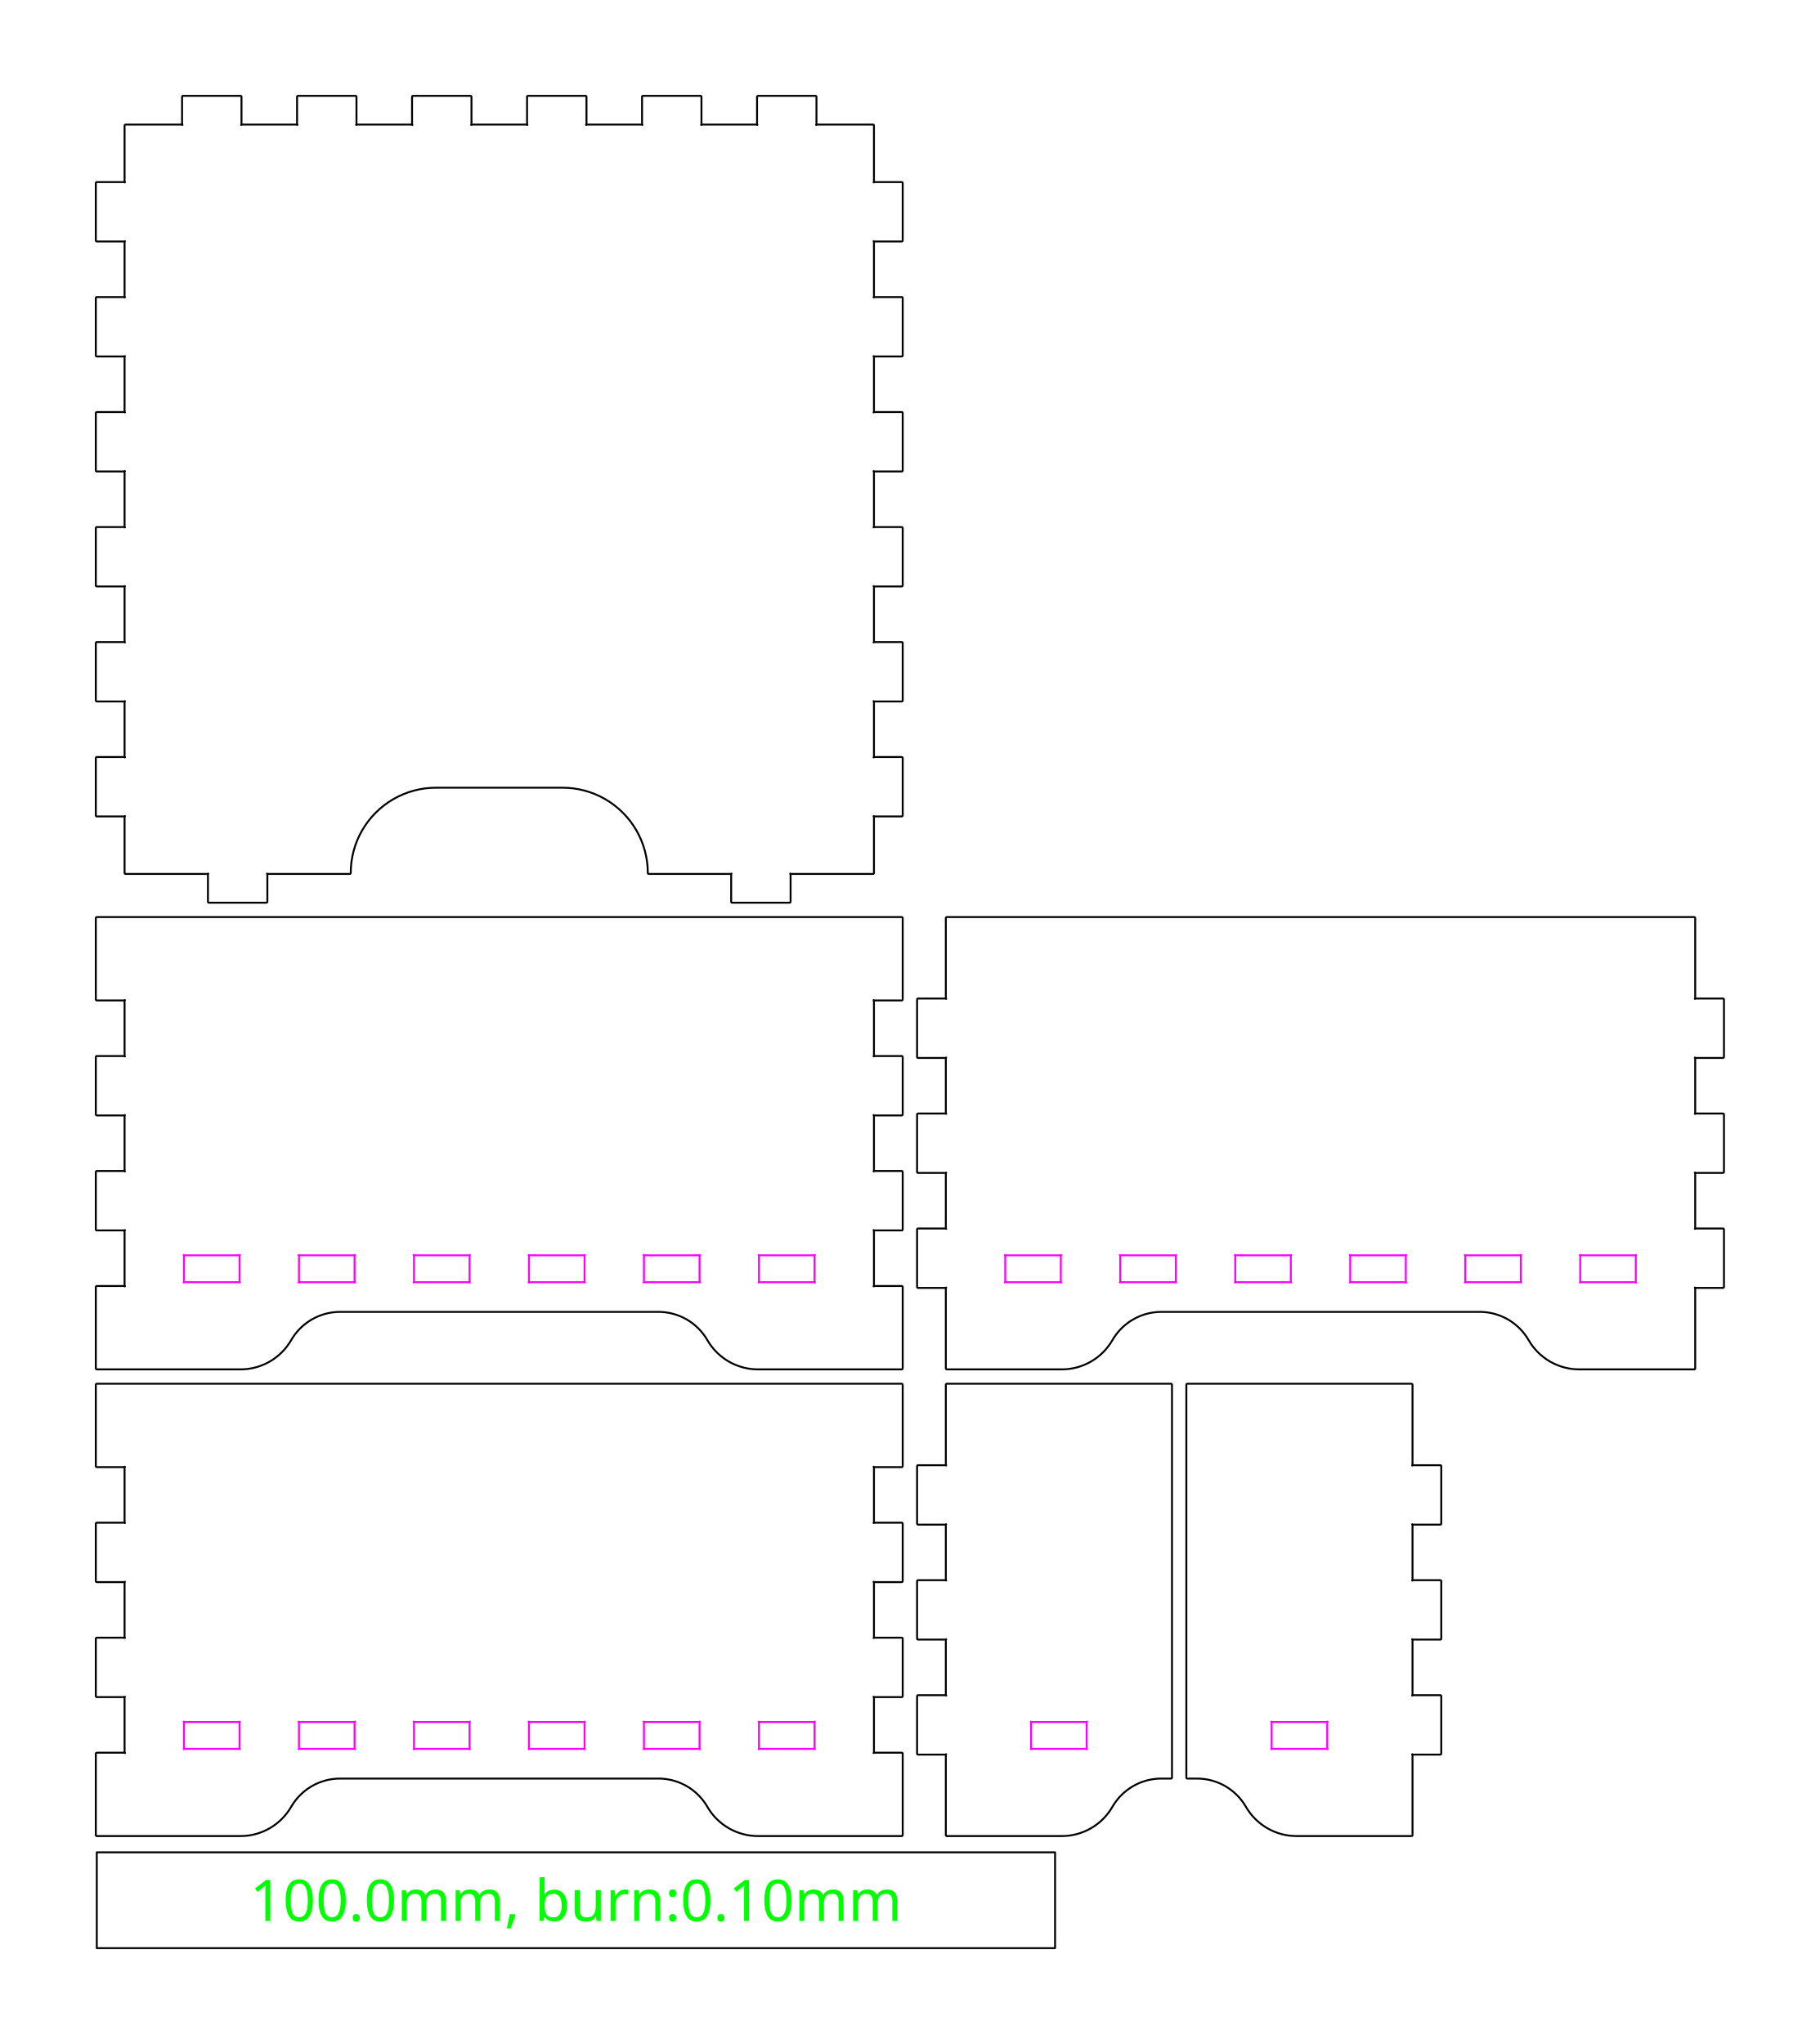
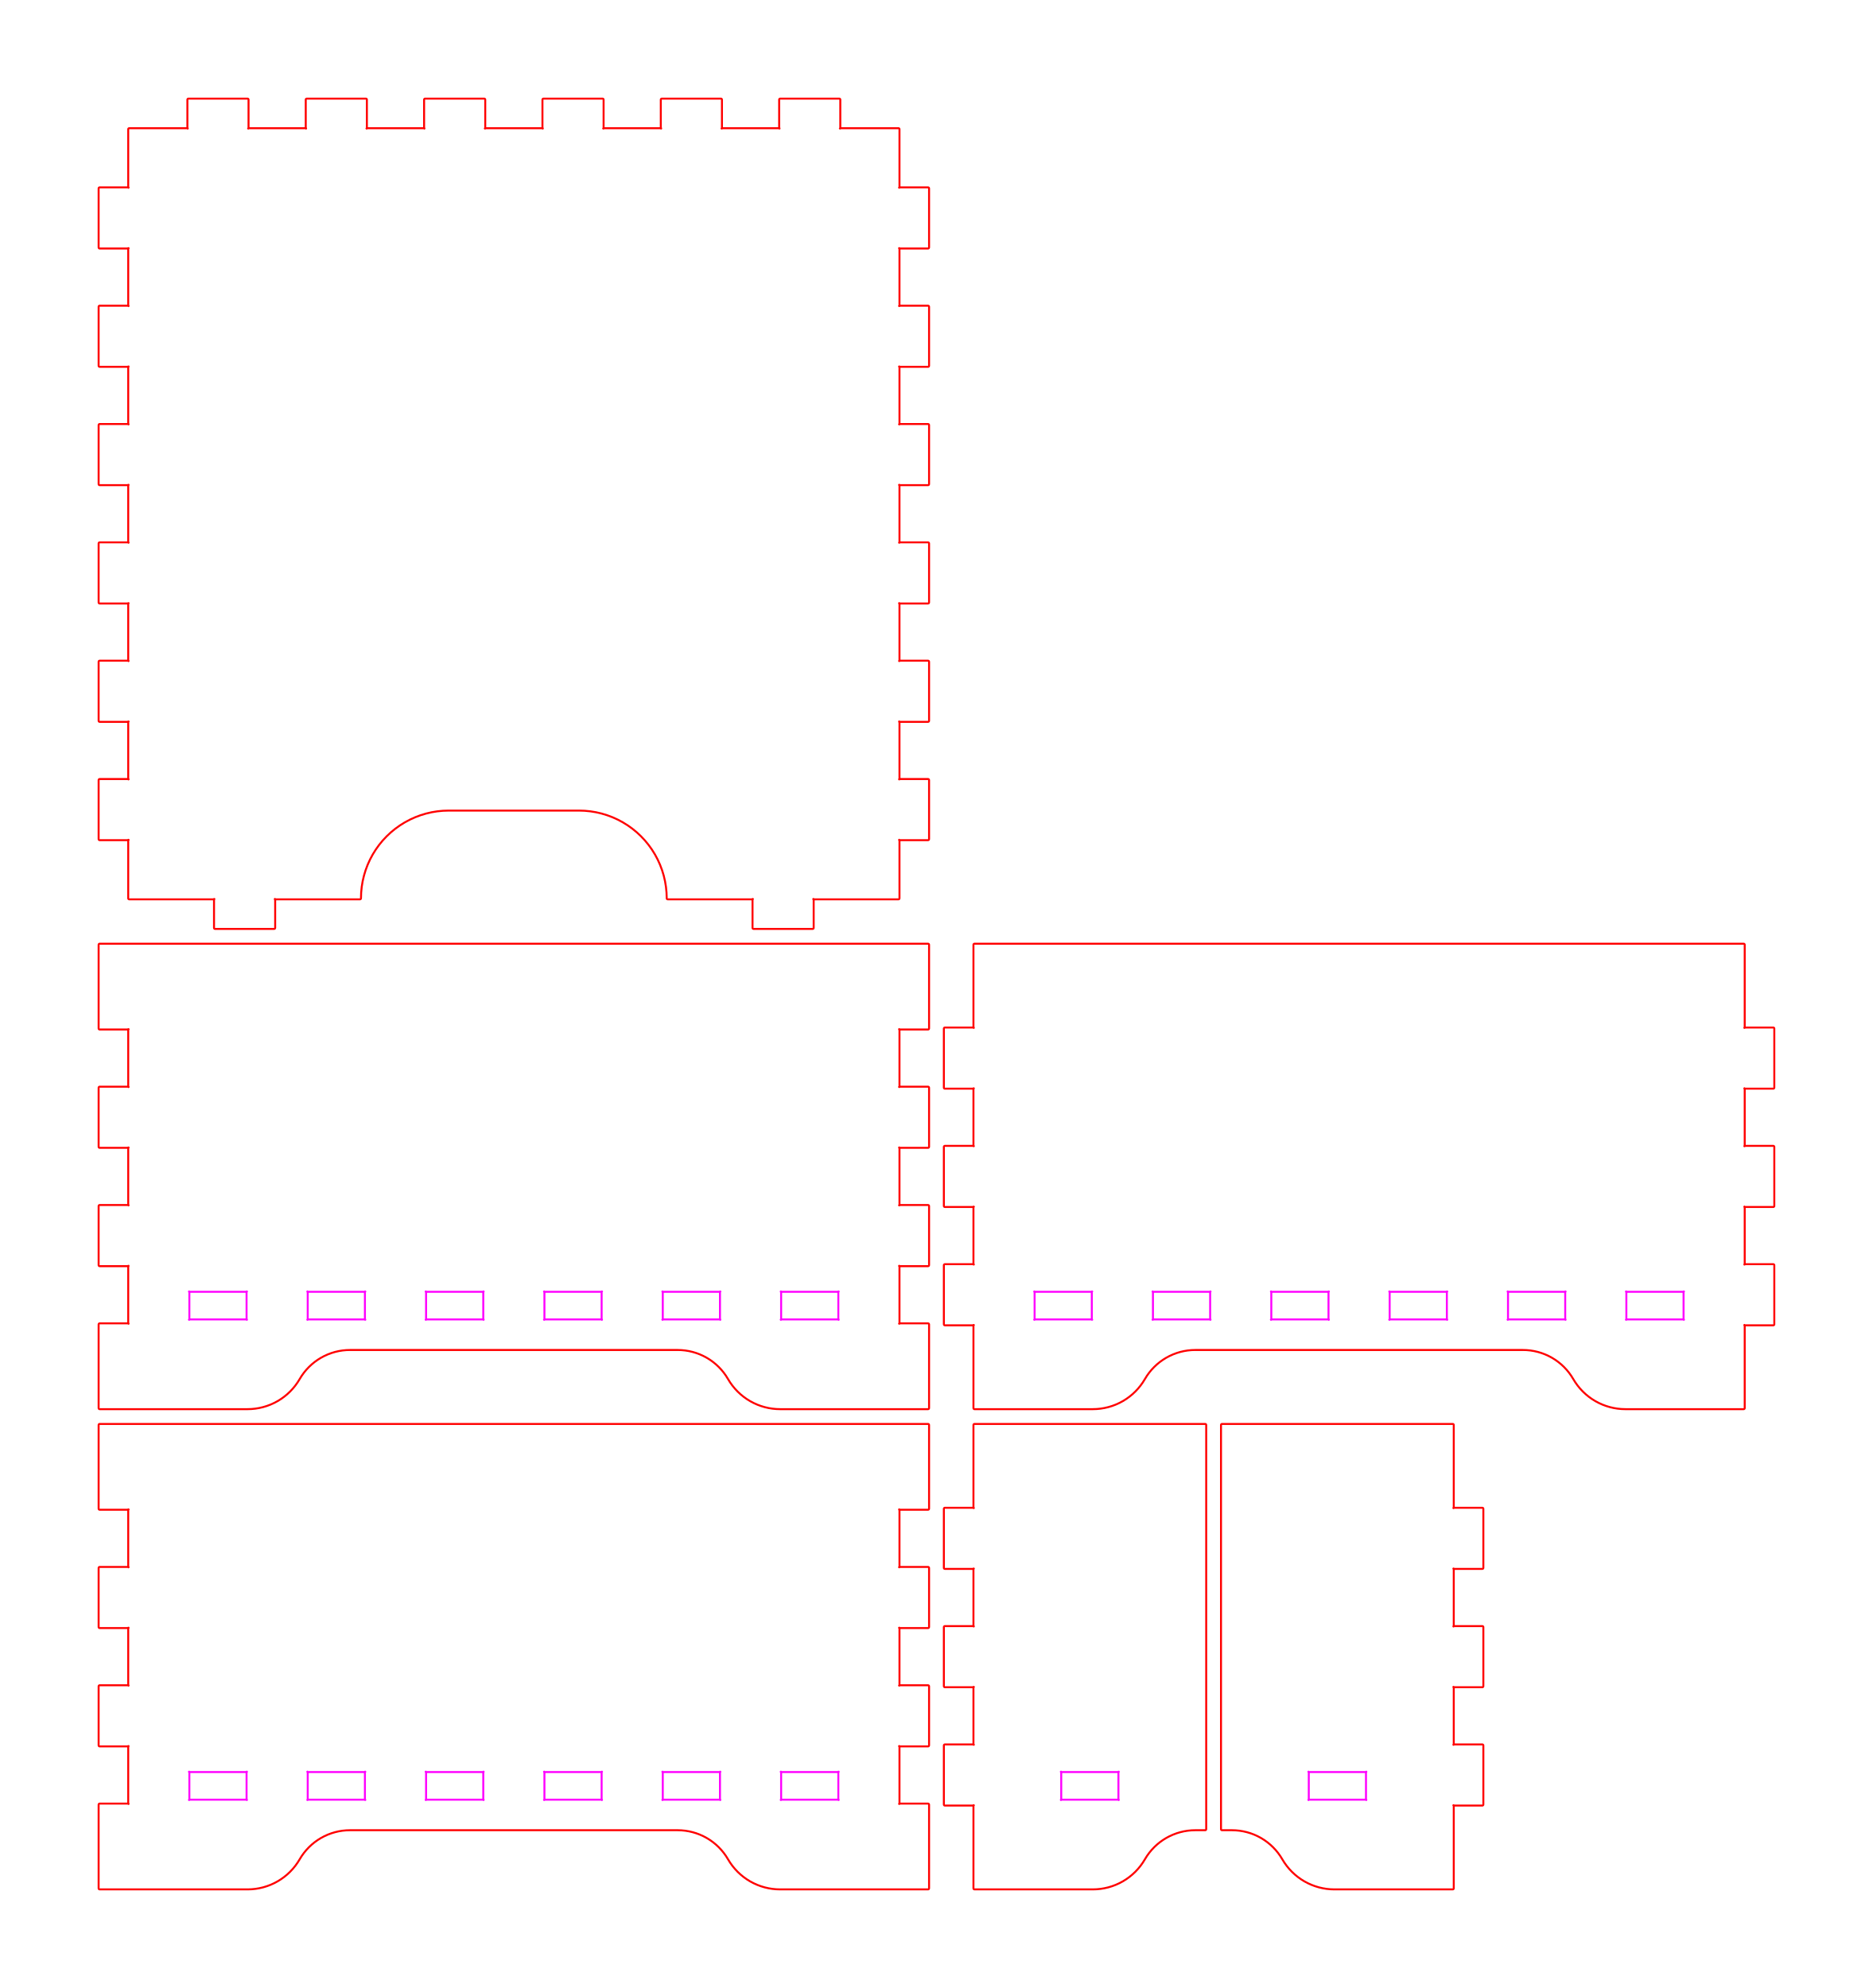
- <svg xmlns="http://www.w3.org/2000/svg" height="213.30mm" viewBox="0.0 0.0 189.90 213.30" width="189.90mm">
+ <svg xmlns="http://www.w3.org/2000/svg" height="201.60mm" viewBox="0.0 0.0 189.90 201.60" width="189.90mm">
  <g id="p-0" style="fill:none;stroke-linecap:round;stroke-linejoin:round;">
-     <path d="M 10.100 203.300 H 110.100 V 193.300 H 10.100 V 203.300 Z" stroke="rgb(0,0,0)" stroke-width="0.20" />
-     <text font-size="6px" style="font-family: sans-serif ; font-weight: normal; font-style: normal; fill: rgb(0,255,0)" text-anchor="middle" transform="matrix( 1.000 0.000 0.000 1.000 60.100 200.460 )">100.0mm, burn:0.10mm</text>
-   </g>
-   <g id="p-1" style="fill:none;stroke-linecap:round;stroke-linejoin:round;">
    <path d="M 22.100 182.500 H 19.200 C 19.100 182.500 19.200 182.600 19.200 182.500 V 179.700 C 19.200 179.600 19.100 179.700 19.200 179.700 H 25.000 C 25.100 179.700 25.000 179.600 25.000 179.700 V 182.500 C 25.000 182.600 25.100 182.500 25.000 182.500 H 22.100 Z" stroke="rgb(255,0,255)" stroke-width="0.20" />
    <path d="M 34.100 182.500 H 31.200 C 31.100 182.500 31.200 182.600 31.200 182.500 V 179.700 C 31.200 179.600 31.100 179.700 31.200 179.700 H 37.000 C 37.100 179.700 37.000 179.600 37.000 179.700 V 182.500 C 37.000 182.600 37.100 182.500 37.000 182.500 H 34.100 Z" stroke="rgb(255,0,255)" stroke-width="0.20" />
    <path d="M 46.100 182.500 H 43.200 C 43.100 182.500 43.200 182.600 43.200 182.500 V 179.700 C 43.200 179.600 43.100 179.700 43.200 179.700 H 49.000 C 49.100 179.700 49.000 179.600 49.000 179.700 V 182.500 C 49.000 182.600 49.100 182.500 49.000 182.500 H 46.100 Z" stroke="rgb(255,0,255)" stroke-width="0.20" />
    <path d="M 58.100 182.500 H 55.200 C 55.100 182.500 55.200 182.600 55.200 182.500 V 179.700 C 55.200 179.600 55.100 179.700 55.200 179.700 H 61.000 C 61.100 179.700 61.000 179.600 61.000 179.700 V 182.500 C 61.000 182.600 61.100 182.500 61.000 182.500 H 58.100 Z" stroke="rgb(255,0,255)" stroke-width="0.20" />
    <path d="M 70.100 182.500 H 67.200 C 67.100 182.500 67.200 182.600 67.200 182.500 V 179.700 C 67.200 179.600 67.100 179.700 67.200 179.700 H 73.000 C 73.100 179.700 73.000 179.600 73.000 179.700 V 182.500 C 73.000 182.600 73.100 182.500 73.000 182.500 H 70.100 Z" stroke="rgb(255,0,255)" stroke-width="0.20" />
    <path d="M 82.100 182.500 H 79.200 C 79.100 182.500 79.200 182.600 79.200 182.500 V 179.700 C 79.200 179.600 79.100 179.700 79.200 179.700 H 85.000 C 85.100 179.700 85.000 179.600 85.000 179.700 V 182.500 C 85.000 182.600 85.100 182.500 85.000 182.500 H 82.100 Z" stroke="rgb(255,0,255)" stroke-width="0.20" />
-     <path d="M 13.100 191.600 H 25.100 C 26.171 191.600 27.223 191.318 28.150 190.783 C 29.077 190.247 29.847 189.477 30.383 188.550 C 30.901 187.653 31.645 186.908 32.542 186.390 C 33.439 185.873 34.457 185.600 35.492 185.600 H 68.708 C 69.743 185.600 70.761 185.873 71.658 186.390 C 72.555 186.908 73.299 187.653 73.817 188.550 C 74.353 189.477 75.123 190.247 76.050 190.783 C 76.977 191.318 78.029 191.600 79.100 191.600 H 91.100 H 94.100 C 94.155 191.600 94.200 191.555 94.200 191.500 V 183.000 C 94.200 182.945 94.155 182.900 94.100 182.900 H 91.200 C 91.100 182.900 91.200 183.000 91.200 182.900 V 177.100 C 91.200 177.000 91.100 177.100 91.200 177.100 H 94.100 C 94.155 177.100 94.200 177.055 94.200 177.000 V 171.000 C 94.200 170.945 94.155 170.900 94.100 170.900 H 91.200 C 91.100 170.900 91.200 171.000 91.200 170.900 V 165.100 C 91.200 165.000 91.100 165.100 91.200 165.100 H 94.100 C 94.155 165.100 94.200 165.055 94.200 165.000 V 159.000 C 94.200 158.945 94.155 158.900 94.100 158.900 H 91.200 C 91.100 158.900 91.200 159.000 91.200 158.900 V 153.100 C 91.200 153.000 91.100 153.100 91.200 153.100 H 94.100 C 94.155 153.100 94.200 153.055 94.200 153.000 V 144.500 C 94.200 144.445 94.155 144.400 94.100 144.400 H 91.100 H 13.100 H 10.100 C 10.045 144.400 10.000 144.445 10.000 144.500 V 153.000 C 10.000 153.055 10.045 153.100 10.100 153.100 H 13.000 C 13.100 153.100 13.000 153.000 13.000 153.100 V 158.900 C 13.000 159.000 13.100 158.900 13.000 158.900 H 10.100 C 10.045 158.900 10.000 158.945 10.000 159.000 V 165.000 C 10.000 165.055 10.045 165.100 10.100 165.100 H 13.000 C 13.100 165.100 13.000 165.000 13.000 165.100 V 170.900 C 13.000 171.000 13.100 170.900 13.000 170.900 H 10.100 C 10.045 170.900 10.000 170.945 10.000 171.000 V 177.000 C 10.000 177.055 10.045 177.100 10.100 177.100 H 13.000 C 13.100 177.100 13.000 177.000 13.000 177.100 V 182.900 C 13.000 183.000 13.100 182.900 13.000 182.900 H 10.100 C 10.045 182.900 10.000 182.945 10.000 183.000 V 191.500 C 10.000 191.555 10.045 191.600 10.100 191.600 H 13.100 Z" stroke="rgb(0,0,0)" stroke-width="0.20" />
+     <path d="M 13.100 191.600 H 25.100 C 26.171 191.600 27.223 191.318 28.150 190.783 C 29.077 190.247 29.847 189.477 30.383 188.550 C 30.901 187.653 31.645 186.908 32.542 186.390 C 33.439 185.873 34.457 185.600 35.492 185.600 H 68.708 C 69.743 185.600 70.761 185.873 71.658 186.390 C 72.555 186.908 73.299 187.653 73.817 188.550 C 74.353 189.477 75.123 190.247 76.050 190.783 C 76.977 191.318 78.029 191.600 79.100 191.600 H 91.100 H 94.100 C 94.155 191.600 94.200 191.555 94.200 191.500 V 183.000 C 94.200 182.945 94.155 182.900 94.100 182.900 H 91.200 C 91.100 182.900 91.200 183.000 91.200 182.900 V 177.100 C 91.200 177.000 91.100 177.100 91.200 177.100 H 94.100 C 94.155 177.100 94.200 177.055 94.200 177.000 V 171.000 C 94.200 170.945 94.155 170.900 94.100 170.900 H 91.200 C 91.100 170.900 91.200 171.000 91.200 170.900 V 165.100 C 91.200 165.000 91.100 165.100 91.200 165.100 H 94.100 C 94.155 165.100 94.200 165.055 94.200 165.000 V 159.000 C 94.200 158.945 94.155 158.900 94.100 158.900 H 91.200 C 91.100 158.900 91.200 159.000 91.200 158.900 V 153.100 C 91.200 153.000 91.100 153.100 91.200 153.100 H 94.100 C 94.155 153.100 94.200 153.055 94.200 153.000 V 144.500 C 94.200 144.445 94.155 144.400 94.100 144.400 H 91.100 H 13.100 H 10.100 C 10.045 144.400 10.000 144.445 10.000 144.500 V 153.000 C 10.000 153.055 10.045 153.100 10.100 153.100 H 13.000 C 13.100 153.100 13.000 153.000 13.000 153.100 V 158.900 C 13.000 159.000 13.100 158.900 13.000 158.900 H 10.100 C 10.045 158.900 10.000 158.945 10.000 159.000 V 165.000 C 10.000 165.055 10.045 165.100 10.100 165.100 H 13.000 C 13.100 165.100 13.000 165.000 13.000 165.100 V 170.900 C 13.000 171.000 13.100 170.900 13.000 170.900 H 10.100 C 10.045 170.900 10.000 170.945 10.000 171.000 V 177.000 C 10.000 177.055 10.045 177.100 10.100 177.100 H 13.000 C 13.100 177.100 13.000 177.000 13.000 177.100 V 182.900 C 13.000 183.000 13.100 182.900 13.000 182.900 H 10.100 C 10.045 182.900 10.000 182.945 10.000 183.000 V 191.500 C 10.000 191.555 10.045 191.600 10.100 191.600 H 13.100 Z" stroke="rgb(255,0,0)" stroke-width="0.20" />
+   </g>
+   <g id="p-1" style="fill:none;stroke-linecap:round;stroke-linejoin:round;">
+     <path d="M 110.500 182.500 H 107.600 C 107.500 182.500 107.600 182.600 107.600 182.500 V 179.700 C 107.600 179.600 107.500 179.700 107.600 179.700 H 113.400 C 113.500 179.700 113.400 179.600 113.400 179.700 V 182.500 C 113.400 182.600 113.500 182.500 113.400 182.500 H 110.500 Z" stroke="rgb(255,0,255)" stroke-width="0.20" />
+     <path d="M 98.800 191.600 H 110.800 C 111.871 191.600 112.923 191.318 113.850 190.783 C 114.777 190.247 115.547 189.477 116.083 188.550 C 116.601 187.653 117.345 186.908 118.242 186.390 C 119.139 185.873 120.157 185.600 121.192 185.600 H 122.200 C 122.255 185.600 122.300 185.555 122.300 185.500 V 144.500 C 122.300 144.445 122.255 144.400 122.200 144.400 H 98.800 C 98.745 144.400 98.700 144.445 98.700 144.500 V 152.900 C 98.700 153.000 98.800 152.900 98.700 152.900 H 95.800 C 95.745 152.900 95.700 152.945 95.700 153.000 V 159.000 C 95.700 159.055 95.745 159.100 95.800 159.100 H 98.700 C 98.800 159.100 98.700 159.000 98.700 159.100 V 164.900 C 98.700 165.000 98.800 164.900 98.700 164.900 H 95.800 C 95.745 164.900 95.700 164.945 95.700 165.000 V 171.000 C 95.700 171.055 95.745 171.100 95.800 171.100 H 98.700 C 98.800 171.100 98.700 171.000 98.700 171.100 V 176.900 C 98.700 177.000 98.800 176.900 98.700 176.900 H 95.800 C 95.745 176.900 95.700 176.945 95.700 177.000 V 183.000 C 95.700 183.055 95.745 183.100 95.800 183.100 H 98.700 C 98.800 183.100 98.700 183.000 98.700 183.100 V 191.500 C 98.700 191.555 98.745 191.600 98.800 191.600 Z" stroke="rgb(255,0,0)" stroke-width="0.20" />
  </g>
  <g id="p-2" style="fill:none;stroke-linecap:round;stroke-linejoin:round;">
-     <path d="M 110.500 182.500 H 107.600 C 107.500 182.500 107.600 182.600 107.600 182.500 V 179.700 C 107.600 179.600 107.500 179.700 107.600 179.700 H 113.400 C 113.500 179.700 113.400 179.600 113.400 179.700 V 182.500 C 113.400 182.600 113.500 182.500 113.400 182.500 H 110.500 Z" stroke="rgb(255,0,255)" stroke-width="0.20" />
-     <path d="M 98.800 191.600 H 110.800 C 111.871 191.600 112.923 191.318 113.850 190.783 C 114.777 190.247 115.547 189.477 116.083 188.550 C 116.601 187.653 117.345 186.908 118.242 186.390 C 119.139 185.873 120.157 185.600 121.192 185.600 H 122.200 C 122.255 185.600 122.300 185.555 122.300 185.500 V 144.500 C 122.300 144.445 122.255 144.400 122.200 144.400 H 98.800 C 98.745 144.400 98.700 144.445 98.700 144.500 V 152.900 C 98.700 153.000 98.800 152.900 98.700 152.900 H 95.800 C 95.745 152.900 95.700 152.945 95.700 153.000 V 159.000 C 95.700 159.055 95.745 159.100 95.800 159.100 H 98.700 C 98.800 159.100 98.700 159.000 98.700 159.100 V 164.900 C 98.700 165.000 98.800 164.900 98.700 164.900 H 95.800 C 95.745 164.900 95.700 164.945 95.700 165.000 V 171.000 C 95.700 171.055 95.745 171.100 95.800 171.100 H 98.700 C 98.800 171.100 98.700 171.000 98.700 171.100 V 176.900 C 98.700 177.000 98.800 176.900 98.700 176.900 H 95.800 C 95.745 176.900 95.700 176.945 95.700 177.000 V 183.000 C 95.700 183.055 95.745 183.100 95.800 183.100 H 98.700 C 98.800 183.100 98.700 183.000 98.700 183.100 V 191.500 C 98.700 191.555 98.745 191.600 98.800 191.600 Z" stroke="rgb(0,0,0)" stroke-width="0.20" />
+     <path d="M 135.600 182.500 H 138.500 C 138.600 182.500 138.500 182.600 138.500 182.500 V 179.700 C 138.500 179.600 138.600 179.700 138.500 179.700 H 132.700 C 132.600 179.700 132.700 179.600 132.700 179.700 V 182.500 C 132.700 182.600 132.600 182.500 132.700 182.500 H 135.600 Z" stroke="rgb(255,0,255)" stroke-width="0.20" />
+     <path d="M 147.300 191.600 H 135.300 C 134.229 191.600 133.177 191.318 132.250 190.783 C 131.323 190.247 130.553 189.477 130.017 188.550 C 129.499 187.653 128.755 186.908 127.858 186.390 C 126.961 185.873 125.943 185.600 124.908 185.600 H 123.900 C 123.845 185.600 123.800 185.555 123.800 185.500 V 144.500 C 123.800 144.445 123.845 144.400 123.900 144.400 H 147.300 C 147.355 144.400 147.400 144.445 147.400 144.500 V 152.900 C 147.400 153.000 147.300 152.900 147.400 152.900 H 150.300 C 150.355 152.900 150.400 152.945 150.400 153.000 V 159.000 C 150.400 159.055 150.355 159.100 150.300 159.100 H 147.400 C 147.300 159.100 147.400 159.000 147.400 159.100 V 164.900 C 147.400 165.000 147.300 164.900 147.400 164.900 H 150.300 C 150.355 164.900 150.400 164.945 150.400 165.000 V 171.000 C 150.400 171.055 150.355 171.100 150.300 171.100 H 147.400 C 147.300 171.100 147.400 171.000 147.400 171.100 V 176.900 C 147.400 177.000 147.300 176.900 147.400 176.900 H 150.300 C 150.355 176.900 150.400 176.945 150.400 177.000 V 183.000 C 150.400 183.055 150.355 183.100 150.300 183.100 H 147.400 C 147.300 183.100 147.400 183.000 147.400 183.100 V 191.500 C 147.400 191.555 147.355 191.600 147.300 191.600 Z" stroke="rgb(255,0,0)" stroke-width="0.20" />
  </g>
  <g id="p-3" style="fill:none;stroke-linecap:round;stroke-linejoin:round;">
-     <path d="M 135.600 182.500 H 138.500 C 138.600 182.500 138.500 182.600 138.500 182.500 V 179.700 C 138.500 179.600 138.600 179.700 138.500 179.700 H 132.700 C 132.600 179.700 132.700 179.600 132.700 179.700 V 182.500 C 132.700 182.600 132.600 182.500 132.700 182.500 H 135.600 Z" stroke="rgb(255,0,255)" stroke-width="0.20" />
-     <path d="M 147.300 191.600 H 135.300 C 134.229 191.600 133.177 191.318 132.250 190.783 C 131.323 190.247 130.553 189.477 130.017 188.550 C 129.499 187.653 128.755 186.908 127.858 186.390 C 126.961 185.873 125.943 185.600 124.908 185.600 H 123.900 C 123.845 185.600 123.800 185.555 123.800 185.500 V 144.500 C 123.800 144.445 123.845 144.400 123.900 144.400 H 147.300 C 147.355 144.400 147.400 144.445 147.400 144.500 V 152.900 C 147.400 153.000 147.300 152.900 147.400 152.900 H 150.300 C 150.355 152.900 150.400 152.945 150.400 153.000 V 159.000 C 150.400 159.055 150.355 159.100 150.300 159.100 H 147.400 C 147.300 159.100 147.400 159.000 147.400 159.100 V 164.900 C 147.400 165.000 147.300 164.900 147.400 164.900 H 150.300 C 150.355 164.900 150.400 164.945 150.400 165.000 V 171.000 C 150.400 171.055 150.355 171.100 150.300 171.100 H 147.400 C 147.300 171.100 147.400 171.000 147.400 171.100 V 176.900 C 147.400 177.000 147.300 176.900 147.400 176.900 H 150.300 C 150.355 176.900 150.400 176.945 150.400 177.000 V 183.000 C 150.400 183.055 150.355 183.100 150.300 183.100 H 147.400 C 147.300 183.100 147.400 183.000 147.400 183.100 V 191.500 C 147.400 191.555 147.355 191.600 147.300 191.600 Z" stroke="rgb(0,0,0)" stroke-width="0.20" />
-   </g>
-   <g id="p-4" style="fill:none;stroke-linecap:round;stroke-linejoin:round;">
    <path d="M 22.100 133.800 H 19.200 C 19.100 133.800 19.200 133.900 19.200 133.800 V 131.000 C 19.200 130.900 19.100 131.000 19.200 131.000 H 25.000 C 25.100 131.000 25.000 130.900 25.000 131.000 V 133.800 C 25.000 133.900 25.100 133.800 25.000 133.800 H 22.100 Z" stroke="rgb(255,0,255)" stroke-width="0.20" />
    <path d="M 34.100 133.800 H 31.200 C 31.100 133.800 31.200 133.900 31.200 133.800 V 131.000 C 31.200 130.900 31.100 131.000 31.200 131.000 H 37.000 C 37.100 131.000 37.000 130.900 37.000 131.000 V 133.800 C 37.000 133.900 37.100 133.800 37.000 133.800 H 34.100 Z" stroke="rgb(255,0,255)" stroke-width="0.20" />
    <path d="M 46.100 133.800 H 43.200 C 43.100 133.800 43.200 133.900 43.200 133.800 V 131.000 C 43.200 130.900 43.100 131.000 43.200 131.000 H 49.000 C 49.100 131.000 49.000 130.900 49.000 131.000 V 133.800 C 49.000 133.900 49.100 133.800 49.000 133.800 H 46.100 Z" stroke="rgb(255,0,255)" stroke-width="0.20" />
    <path d="M 58.100 133.800 H 55.200 C 55.100 133.800 55.200 133.900 55.200 133.800 V 131.000 C 55.200 130.900 55.100 131.000 55.200 131.000 H 61.000 C 61.100 131.000 61.000 130.900 61.000 131.000 V 133.800 C 61.000 133.900 61.100 133.800 61.000 133.800 H 58.100 Z" stroke="rgb(255,0,255)" stroke-width="0.20" />
    <path d="M 70.100 133.800 H 67.200 C 67.100 133.800 67.200 133.900 67.200 133.800 V 131.000 C 67.200 130.900 67.100 131.000 67.200 131.000 H 73.000 C 73.100 131.000 73.000 130.900 73.000 131.000 V 133.800 C 73.000 133.900 73.100 133.800 73.000 133.800 H 70.100 Z" stroke="rgb(255,0,255)" stroke-width="0.20" />
    <path d="M 82.100 133.800 H 79.200 C 79.100 133.800 79.200 133.900 79.200 133.800 V 131.000 C 79.200 130.900 79.100 131.000 79.200 131.000 H 85.000 C 85.100 131.000 85.000 130.900 85.000 131.000 V 133.800 C 85.000 133.900 85.100 133.800 85.000 133.800 H 82.100 Z" stroke="rgb(255,0,255)" stroke-width="0.20" />
-     <path d="M 13.100 142.900 H 25.100 C 26.171 142.900 27.223 142.618 28.150 142.083 C 29.077 141.547 29.847 140.777 30.383 139.850 C 30.901 138.953 31.645 138.208 32.542 137.690 C 33.439 137.173 34.457 136.900 35.492 136.900 H 68.708 C 69.743 136.900 70.761 137.173 71.658 137.690 C 72.555 138.208 73.299 138.953 73.817 139.850 C 74.353 140.777 75.123 141.547 76.050 142.083 C 76.977 142.618 78.029 142.900 79.100 142.900 H 91.100 H 94.100 C 94.155 142.900 94.200 142.855 94.200 142.800 V 134.300 C 94.200 134.245 94.155 134.200 94.100 134.200 H 91.200 C 91.100 134.200 91.200 134.300 91.200 134.200 V 128.400 C 91.200 128.300 91.100 128.400 91.200 128.400 H 94.100 C 94.155 128.400 94.200 128.355 94.200 128.300 V 122.300 C 94.200 122.245 94.155 122.200 94.100 122.200 H 91.200 C 91.100 122.200 91.200 122.300 91.200 122.200 V 116.400 C 91.200 116.300 91.100 116.400 91.200 116.400 H 94.100 C 94.155 116.400 94.200 116.355 94.200 116.300 V 110.300 C 94.200 110.245 94.155 110.200 94.100 110.200 H 91.200 C 91.100 110.200 91.200 110.300 91.200 110.200 V 104.400 C 91.200 104.300 91.100 104.400 91.200 104.400 H 94.100 C 94.155 104.400 94.200 104.355 94.200 104.300 V 95.800 C 94.200 95.745 94.155 95.700 94.100 95.700 H 91.100 H 13.100 H 10.100 C 10.045 95.700 10.000 95.745 10.000 95.800 V 104.300 C 10.000 104.355 10.045 104.400 10.100 104.400 H 13.000 C 13.100 104.400 13.000 104.300 13.000 104.400 V 110.200 C 13.000 110.300 13.100 110.200 13.000 110.200 H 10.100 C 10.045 110.200 10.000 110.245 10.000 110.300 V 116.300 C 10.000 116.355 10.045 116.400 10.100 116.400 H 13.000 C 13.100 116.400 13.000 116.300 13.000 116.400 V 122.200 C 13.000 122.300 13.100 122.200 13.000 122.200 H 10.100 C 10.045 122.200 10.000 122.245 10.000 122.300 V 128.300 C 10.000 128.355 10.045 128.400 10.100 128.400 H 13.000 C 13.100 128.400 13.000 128.300 13.000 128.400 V 134.200 C 13.000 134.300 13.100 134.200 13.000 134.200 H 10.100 C 10.045 134.200 10.000 134.245 10.000 134.300 V 142.800 C 10.000 142.855 10.045 142.900 10.100 142.900 H 13.100 Z" stroke="rgb(0,0,0)" stroke-width="0.20" />
+     <path d="M 13.100 142.900 H 25.100 C 26.171 142.900 27.223 142.618 28.150 142.083 C 29.077 141.547 29.847 140.777 30.383 139.850 C 30.901 138.953 31.645 138.208 32.542 137.690 C 33.439 137.173 34.457 136.900 35.492 136.900 H 68.708 C 69.743 136.900 70.761 137.173 71.658 137.690 C 72.555 138.208 73.299 138.953 73.817 139.850 C 74.353 140.777 75.123 141.547 76.050 142.083 C 76.977 142.618 78.029 142.900 79.100 142.900 H 91.100 H 94.100 C 94.155 142.900 94.200 142.855 94.200 142.800 V 134.300 C 94.200 134.245 94.155 134.200 94.100 134.200 H 91.200 C 91.100 134.200 91.200 134.300 91.200 134.200 V 128.400 C 91.200 128.300 91.100 128.400 91.200 128.400 H 94.100 C 94.155 128.400 94.200 128.355 94.200 128.300 V 122.300 C 94.200 122.245 94.155 122.200 94.100 122.200 H 91.200 C 91.100 122.200 91.200 122.300 91.200 122.200 V 116.400 C 91.200 116.300 91.100 116.400 91.200 116.400 H 94.100 C 94.155 116.400 94.200 116.355 94.200 116.300 V 110.300 C 94.200 110.245 94.155 110.200 94.100 110.200 H 91.200 C 91.100 110.200 91.200 110.300 91.200 110.200 V 104.400 C 91.200 104.300 91.100 104.400 91.200 104.400 H 94.100 C 94.155 104.400 94.200 104.355 94.200 104.300 V 95.800 C 94.200 95.745 94.155 95.700 94.100 95.700 H 91.100 H 13.100 H 10.100 C 10.045 95.700 10.000 95.745 10.000 95.800 V 104.300 C 10.000 104.355 10.045 104.400 10.100 104.400 H 13.000 C 13.100 104.400 13.000 104.300 13.000 104.400 V 110.200 C 13.000 110.300 13.100 110.200 13.000 110.200 H 10.100 C 10.045 110.200 10.000 110.245 10.000 110.300 V 116.300 C 10.000 116.355 10.045 116.400 10.100 116.400 H 13.000 C 13.100 116.400 13.000 116.300 13.000 116.400 V 122.200 C 13.000 122.300 13.100 122.200 13.000 122.200 H 10.100 C 10.045 122.200 10.000 122.245 10.000 122.300 V 128.300 C 10.000 128.355 10.045 128.400 10.100 128.400 H 13.000 C 13.100 128.400 13.000 128.300 13.000 128.400 V 134.200 C 13.000 134.300 13.100 134.200 13.000 134.200 H 10.100 C 10.045 134.200 10.000 134.245 10.000 134.300 V 142.800 C 10.000 142.855 10.045 142.900 10.100 142.900 H 13.100 Z" stroke="rgb(255,0,0)" stroke-width="0.20" />
  </g>
-   <g id="p-5" style="fill:none;stroke-linecap:round;stroke-linejoin:round;">
+   <g id="p-4" style="fill:none;stroke-linecap:round;stroke-linejoin:round;">
    <path d="M 107.800 133.800 H 104.900 C 104.800 133.800 104.900 133.900 104.900 133.800 V 131.000 C 104.900 130.900 104.800 131.000 104.900 131.000 H 110.700 C 110.800 131.000 110.700 130.900 110.700 131.000 V 133.800 C 110.700 133.900 110.800 133.800 110.700 133.800 H 107.800 Z" stroke="rgb(255,0,255)" stroke-width="0.20" />
    <path d="M 119.800 133.800 H 116.900 C 116.800 133.800 116.900 133.900 116.900 133.800 V 131.000 C 116.900 130.900 116.800 131.000 116.900 131.000 H 122.700 C 122.800 131.000 122.700 130.900 122.700 131.000 V 133.800 C 122.700 133.900 122.800 133.800 122.700 133.800 H 119.800 Z" stroke="rgb(255,0,255)" stroke-width="0.20" />
    <path d="M 131.800 133.800 H 128.900 C 128.800 133.800 128.900 133.900 128.900 133.800 V 131.000 C 128.900 130.900 128.800 131.000 128.900 131.000 H 134.700 C 134.800 131.000 134.700 130.900 134.700 131.000 V 133.800 C 134.700 133.900 134.800 133.800 134.700 133.800 H 131.800 Z" stroke="rgb(255,0,255)" stroke-width="0.20" />
    <path d="M 143.800 133.800 H 140.900 C 140.800 133.800 140.900 133.900 140.900 133.800 V 131.000 C 140.900 130.900 140.800 131.000 140.900 131.000 H 146.700 C 146.800 131.000 146.700 130.900 146.700 131.000 V 133.800 C 146.700 133.900 146.800 133.800 146.700 133.800 H 143.800 Z" stroke="rgb(255,0,255)" stroke-width="0.20" />
    <path d="M 155.800 133.800 H 152.900 C 152.800 133.800 152.900 133.900 152.900 133.800 V 131.000 C 152.900 130.900 152.800 131.000 152.900 131.000 H 158.700 C 158.800 131.000 158.700 130.900 158.700 131.000 V 133.800 C 158.700 133.900 158.800 133.800 158.700 133.800 H 155.800 Z" stroke="rgb(255,0,255)" stroke-width="0.20" />
    <path d="M 167.800 133.800 H 164.900 C 164.800 133.800 164.900 133.900 164.900 133.800 V 131.000 C 164.900 130.900 164.800 131.000 164.900 131.000 H 170.700 C 170.800 131.000 170.700 130.900 170.700 131.000 V 133.800 C 170.700 133.900 170.800 133.800 170.700 133.800 H 167.800 Z" stroke="rgb(255,0,255)" stroke-width="0.20" />
-     <path d="M 98.800 142.900 H 110.800 C 111.871 142.900 112.923 142.618 113.850 142.083 C 114.777 141.547 115.547 140.777 116.083 139.850 C 116.601 138.953 117.345 138.208 118.242 137.690 C 119.139 137.173 120.157 136.900 121.192 136.900 H 154.408 C 155.443 136.900 156.461 137.173 157.358 137.690 C 158.255 138.208 158.999 138.953 159.517 139.850 C 160.053 140.777 160.823 141.547 161.750 142.083 C 162.677 142.618 163.729 142.900 164.800 142.900 H 176.800 C 176.855 142.900 176.900 142.855 176.900 142.800 V 134.400 C 176.900 134.300 176.800 134.400 176.900 134.400 H 179.800 C 179.855 134.400 179.900 134.355 179.900 134.300 V 128.300 C 179.900 128.245 179.855 128.200 179.800 128.200 H 176.900 C 176.800 128.200 176.900 128.300 176.900 128.200 V 122.400 C 176.900 122.300 176.800 122.400 176.900 122.400 H 179.800 C 179.855 122.400 179.900 122.355 179.900 122.300 V 116.300 C 179.900 116.245 179.855 116.200 179.800 116.200 H 176.900 C 176.800 116.200 176.900 116.300 176.900 116.200 V 110.400 C 176.900 110.300 176.800 110.400 176.900 110.400 H 179.800 C 179.855 110.400 179.900 110.355 179.900 110.300 V 104.300 C 179.900 104.245 179.855 104.200 179.800 104.200 H 176.900 C 176.800 104.200 176.900 104.300 176.900 104.200 V 95.800 C 176.900 95.745 176.855 95.700 176.800 95.700 H 98.800 C 98.745 95.700 98.700 95.745 98.700 95.800 V 104.200 C 98.700 104.300 98.800 104.200 98.700 104.200 H 95.800 C 95.745 104.200 95.700 104.245 95.700 104.300 V 110.300 C 95.700 110.355 95.745 110.400 95.800 110.400 H 98.700 C 98.800 110.400 98.700 110.300 98.700 110.400 V 116.200 C 98.700 116.300 98.800 116.200 98.700 116.200 H 95.800 C 95.745 116.200 95.700 116.245 95.700 116.300 V 122.300 C 95.700 122.355 95.745 122.400 95.800 122.400 H 98.700 C 98.800 122.400 98.700 122.300 98.700 122.400 V 128.200 C 98.700 128.300 98.800 128.200 98.700 128.200 H 95.800 C 95.745 128.200 95.700 128.245 95.700 128.300 V 134.300 C 95.700 134.355 95.745 134.400 95.800 134.400 H 98.700 C 98.800 134.400 98.700 134.300 98.700 134.400 V 142.800 C 98.700 142.855 98.745 142.900 98.800 142.900 Z" stroke="rgb(0,0,0)" stroke-width="0.20" />
+     <path d="M 98.800 142.900 H 110.800 C 111.871 142.900 112.923 142.618 113.850 142.083 C 114.777 141.547 115.547 140.777 116.083 139.850 C 116.601 138.953 117.345 138.208 118.242 137.690 C 119.139 137.173 120.157 136.900 121.192 136.900 H 154.408 C 155.443 136.900 156.461 137.173 157.358 137.690 C 158.255 138.208 158.999 138.953 159.517 139.850 C 160.053 140.777 160.823 141.547 161.750 142.083 C 162.677 142.618 163.729 142.900 164.800 142.900 H 176.800 C 176.855 142.900 176.900 142.855 176.900 142.800 V 134.400 C 176.900 134.300 176.800 134.400 176.900 134.400 H 179.800 C 179.855 134.400 179.900 134.355 179.900 134.300 V 128.300 C 179.900 128.245 179.855 128.200 179.800 128.200 H 176.900 C 176.800 128.200 176.900 128.300 176.900 128.200 V 122.400 C 176.900 122.300 176.800 122.400 176.900 122.400 H 179.800 C 179.855 122.400 179.900 122.355 179.900 122.300 V 116.300 C 179.900 116.245 179.855 116.200 179.800 116.200 H 176.900 C 176.800 116.200 176.900 116.300 176.900 116.200 V 110.400 C 176.900 110.300 176.800 110.400 176.900 110.400 H 179.800 C 179.855 110.400 179.900 110.355 179.900 110.300 V 104.300 C 179.900 104.245 179.855 104.200 179.800 104.200 H 176.900 C 176.800 104.200 176.900 104.300 176.900 104.200 V 95.800 C 176.900 95.745 176.855 95.700 176.800 95.700 H 98.800 C 98.745 95.700 98.700 95.745 98.700 95.800 V 104.200 C 98.700 104.300 98.800 104.200 98.700 104.200 H 95.800 C 95.745 104.200 95.700 104.245 95.700 104.300 V 110.300 C 95.700 110.355 95.745 110.400 95.800 110.400 H 98.700 C 98.800 110.400 98.700 110.300 98.700 110.400 V 116.200 C 98.700 116.300 98.800 116.200 98.700 116.200 H 95.800 C 95.745 116.200 95.700 116.245 95.700 116.300 V 122.300 C 95.700 122.355 95.745 122.400 95.800 122.400 H 98.700 C 98.800 122.400 98.700 122.300 98.700 122.400 V 128.200 C 98.700 128.300 98.800 128.200 98.700 128.200 H 95.800 C 95.745 128.200 95.700 128.245 95.700 128.300 V 134.300 C 95.700 134.355 95.745 134.400 95.800 134.400 H 98.700 C 98.800 134.400 98.700 134.300 98.700 134.400 V 142.800 C 98.700 142.855 98.745 142.900 98.800 142.900 Z" stroke="rgb(255,0,0)" stroke-width="0.20" />
  </g>
-   <g id="p-6" style="fill:none;stroke-linecap:round;stroke-linejoin:round;">
-     <path d="M 13.100 91.200 H 21.700 C 21.800 91.200 21.700 91.100 21.700 91.200 V 94.100 C 21.700 94.155 21.745 94.200 21.800 94.200 H 27.800 C 27.855 94.200 27.900 94.155 27.900 94.100 V 91.200 C 27.900 91.100 27.800 91.200 27.900 91.200 H 36.500 C 36.555 91.200 36.600 91.155 36.600 91.100 C 36.600 89.538 37.011 88.003 37.792 86.650 C 38.574 85.297 39.697 84.174 41.050 83.392 C 42.403 82.611 43.938 82.200 45.500 82.200 H 58.700 C 60.262 82.200 61.797 82.611 63.150 83.392 C 64.503 84.174 65.626 85.297 66.408 86.650 C 67.189 88.003 67.600 89.538 67.600 91.100 C 67.600 91.155 67.645 91.200 67.700 91.200 H 76.300 C 76.400 91.200 76.300 91.100 76.300 91.200 V 94.100 C 76.300 94.155 76.345 94.200 76.400 94.200 H 82.400 C 82.455 94.200 82.500 94.155 82.500 94.100 V 91.200 C 82.500 91.100 82.400 91.200 82.500 91.200 H 91.100 C 91.155 91.200 91.200 91.155 91.200 91.100 V 85.200 C 91.200 85.100 91.100 85.200 91.200 85.200 H 94.100 C 94.155 85.200 94.200 85.155 94.200 85.100 V 79.100 C 94.200 79.045 94.155 79.000 94.100 79.000 H 91.200 C 91.100 79.000 91.200 79.100 91.200 79.000 V 73.200 C 91.200 73.100 91.100 73.200 91.200 73.200 H 94.100 C 94.155 73.200 94.200 73.155 94.200 73.100 V 67.100 C 94.200 67.045 94.155 67.000 94.100 67.000 H 91.200 C 91.100 67.000 91.200 67.100 91.200 67.000 V 61.200 C 91.200 61.100 91.100 61.200 91.200 61.200 H 94.100 C 94.155 61.200 94.200 61.155 94.200 61.100 V 55.100 C 94.200 55.045 94.155 55.000 94.100 55.000 H 91.200 C 91.100 55.000 91.200 55.100 91.200 55.000 V 49.200 C 91.200 49.100 91.100 49.200 91.200 49.200 H 94.100 C 94.155 49.200 94.200 49.155 94.200 49.100 V 43.100 C 94.200 43.045 94.155 43.000 94.100 43.000 H 91.200 C 91.100 43.000 91.200 43.100 91.200 43.000 V 37.200 C 91.200 37.100 91.100 37.200 91.200 37.200 H 94.100 C 94.155 37.200 94.200 37.155 94.200 37.100 V 31.100 C 94.200 31.045 94.155 31.000 94.100 31.000 H 91.200 C 91.100 31.000 91.200 31.100 91.200 31.000 V 25.200 C 91.200 25.100 91.100 25.200 91.200 25.200 H 94.100 C 94.155 25.200 94.200 25.155 94.200 25.100 V 19.100 C 94.200 19.045 94.155 19.000 94.100 19.000 H 91.200 C 91.100 19.000 91.200 19.100 91.200 19.000 V 13.100 C 91.200 13.045 91.155 13.000 91.100 13.000 H 85.200 C 85.100 13.000 85.200 13.100 85.200 13.000 V 10.100 C 85.200 10.045 85.155 10.000 85.100 10.000 H 79.100 C 79.045 10.000 79.000 10.045 79.000 10.100 V 13.000 C 79.000 13.100 79.100 13.000 79.000 13.000 H 73.200 C 73.100 13.000 73.200 13.100 73.200 13.000 V 10.100 C 73.200 10.045 73.155 10.000 73.100 10.000 H 67.100 C 67.045 10.000 67.000 10.045 67.000 10.100 V 13.000 C 67.000 13.100 67.100 13.000 67.000 13.000 H 61.200 C 61.100 13.000 61.200 13.100 61.200 13.000 V 10.100 C 61.200 10.045 61.155 10.000 61.100 10.000 H 55.100 C 55.045 10.000 55.000 10.045 55.000 10.100 V 13.000 C 55.000 13.100 55.100 13.000 55.000 13.000 H 49.200 C 49.100 13.000 49.200 13.100 49.200 13.000 V 10.100 C 49.200 10.045 49.155 10.000 49.100 10.000 H 43.100 C 43.045 10.000 43.000 10.045 43.000 10.100 V 13.000 C 43.000 13.100 43.100 13.000 43.000 13.000 H 37.200 C 37.100 13.000 37.200 13.100 37.200 13.000 V 10.100 C 37.200 10.045 37.155 10.000 37.100 10.000 H 31.100 C 31.045 10.000 31.000 10.045 31.000 10.100 V 13.000 C 31.000 13.100 31.100 13.000 31.000 13.000 H 25.200 C 25.100 13.000 25.200 13.100 25.200 13.000 V 10.100 C 25.200 10.045 25.155 10.000 25.100 10.000 H 19.100 C 19.045 10.000 19.000 10.045 19.000 10.100 V 13.000 C 19.000 13.100 19.100 13.000 19.000 13.000 H 13.100 C 13.045 13.000 13.000 13.045 13.000 13.100 V 19.000 C 13.000 19.100 13.100 19.000 13.000 19.000 H 10.100 C 10.045 19.000 10.000 19.045 10.000 19.100 V 25.100 C 10.000 25.155 10.045 25.200 10.100 25.200 H 13.000 C 13.100 25.200 13.000 25.100 13.000 25.200 V 31.000 C 13.000 31.100 13.100 31.000 13.000 31.000 H 10.100 C 10.045 31.000 10.000 31.045 10.000 31.100 V 37.100 C 10.000 37.155 10.045 37.200 10.100 37.200 H 13.000 C 13.100 37.200 13.000 37.100 13.000 37.200 V 43.000 C 13.000 43.100 13.100 43.000 13.000 43.000 H 10.100 C 10.045 43.000 10.000 43.045 10.000 43.100 V 49.100 C 10.000 49.155 10.045 49.200 10.100 49.200 H 13.000 C 13.100 49.200 13.000 49.100 13.000 49.200 V 55.000 C 13.000 55.100 13.100 55.000 13.000 55.000 H 10.100 C 10.045 55.000 10.000 55.045 10.000 55.100 V 61.100 C 10.000 61.155 10.045 61.200 10.100 61.200 H 13.000 C 13.100 61.200 13.000 61.100 13.000 61.200 V 67.000 C 13.000 67.100 13.100 67.000 13.000 67.000 H 10.100 C 10.045 67.000 10.000 67.045 10.000 67.100 V 73.100 C 10.000 73.155 10.045 73.200 10.100 73.200 H 13.000 C 13.100 73.200 13.000 73.100 13.000 73.200 V 79.000 C 13.000 79.100 13.100 79.000 13.000 79.000 H 10.100 C 10.045 79.000 10.000 79.045 10.000 79.100 V 85.100 C 10.000 85.155 10.045 85.200 10.100 85.200 H 13.000 C 13.100 85.200 13.000 85.100 13.000 85.200 V 91.100 C 13.000 91.155 13.045 91.200 13.100 91.200 Z" stroke="rgb(0,0,0)" stroke-width="0.20" />
+   <g id="p-5" style="fill:none;stroke-linecap:round;stroke-linejoin:round;">
+     <path d="M 13.100 91.200 H 21.700 C 21.800 91.200 21.700 91.100 21.700 91.200 V 94.100 C 21.700 94.155 21.745 94.200 21.800 94.200 H 27.800 C 27.855 94.200 27.900 94.155 27.900 94.100 V 91.200 C 27.900 91.100 27.800 91.200 27.900 91.200 H 36.500 C 36.555 91.200 36.600 91.155 36.600 91.100 C 36.600 89.538 37.011 88.003 37.792 86.650 C 38.574 85.297 39.697 84.174 41.050 83.392 C 42.403 82.611 43.938 82.200 45.500 82.200 H 58.700 C 60.262 82.200 61.797 82.611 63.150 83.392 C 64.503 84.174 65.626 85.297 66.408 86.650 C 67.189 88.003 67.600 89.538 67.600 91.100 C 67.600 91.155 67.645 91.200 67.700 91.200 H 76.300 C 76.400 91.200 76.300 91.100 76.300 91.200 V 94.100 C 76.300 94.155 76.345 94.200 76.400 94.200 H 82.400 C 82.455 94.200 82.500 94.155 82.500 94.100 V 91.200 C 82.500 91.100 82.400 91.200 82.500 91.200 H 91.100 C 91.155 91.200 91.200 91.155 91.200 91.100 V 85.200 C 91.200 85.100 91.100 85.200 91.200 85.200 H 94.100 C 94.155 85.200 94.200 85.155 94.200 85.100 V 79.100 C 94.200 79.045 94.155 79.000 94.100 79.000 H 91.200 C 91.100 79.000 91.200 79.100 91.200 79.000 V 73.200 C 91.200 73.100 91.100 73.200 91.200 73.200 H 94.100 C 94.155 73.200 94.200 73.155 94.200 73.100 V 67.100 C 94.200 67.045 94.155 67.000 94.100 67.000 H 91.200 C 91.100 67.000 91.200 67.100 91.200 67.000 V 61.200 C 91.200 61.100 91.100 61.200 91.200 61.200 H 94.100 C 94.155 61.200 94.200 61.155 94.200 61.100 V 55.100 C 94.200 55.045 94.155 55.000 94.100 55.000 H 91.200 C 91.100 55.000 91.200 55.100 91.200 55.000 V 49.200 C 91.200 49.100 91.100 49.200 91.200 49.200 H 94.100 C 94.155 49.200 94.200 49.155 94.200 49.100 V 43.100 C 94.200 43.045 94.155 43.000 94.100 43.000 H 91.200 C 91.100 43.000 91.200 43.100 91.200 43.000 V 37.200 C 91.200 37.100 91.100 37.200 91.200 37.200 H 94.100 C 94.155 37.200 94.200 37.155 94.200 37.100 V 31.100 C 94.200 31.045 94.155 31.000 94.100 31.000 H 91.200 C 91.100 31.000 91.200 31.100 91.200 31.000 V 25.200 C 91.200 25.100 91.100 25.200 91.200 25.200 H 94.100 C 94.155 25.200 94.200 25.155 94.200 25.100 V 19.100 C 94.200 19.045 94.155 19.000 94.100 19.000 H 91.200 C 91.100 19.000 91.200 19.100 91.200 19.000 V 13.100 C 91.200 13.045 91.155 13.000 91.100 13.000 H 85.200 C 85.100 13.000 85.200 13.100 85.200 13.000 V 10.100 C 85.200 10.045 85.155 10.000 85.100 10.000 H 79.100 C 79.045 10.000 79.000 10.045 79.000 10.100 V 13.000 C 79.000 13.100 79.100 13.000 79.000 13.000 H 73.200 C 73.100 13.000 73.200 13.100 73.200 13.000 V 10.100 C 73.200 10.045 73.155 10.000 73.100 10.000 H 67.100 C 67.045 10.000 67.000 10.045 67.000 10.100 V 13.000 C 67.000 13.100 67.100 13.000 67.000 13.000 H 61.200 C 61.100 13.000 61.200 13.100 61.200 13.000 V 10.100 C 61.200 10.045 61.155 10.000 61.100 10.000 H 55.100 C 55.045 10.000 55.000 10.045 55.000 10.100 V 13.000 C 55.000 13.100 55.100 13.000 55.000 13.000 H 49.200 C 49.100 13.000 49.200 13.100 49.200 13.000 V 10.100 C 49.200 10.045 49.155 10.000 49.100 10.000 H 43.100 C 43.045 10.000 43.000 10.045 43.000 10.100 V 13.000 C 43.000 13.100 43.100 13.000 43.000 13.000 H 37.200 C 37.100 13.000 37.200 13.100 37.200 13.000 V 10.100 C 37.200 10.045 37.155 10.000 37.100 10.000 H 31.100 C 31.045 10.000 31.000 10.045 31.000 10.100 V 13.000 C 31.000 13.100 31.100 13.000 31.000 13.000 H 25.200 C 25.100 13.000 25.200 13.100 25.200 13.000 V 10.100 C 25.200 10.045 25.155 10.000 25.100 10.000 H 19.100 C 19.045 10.000 19.000 10.045 19.000 10.100 V 13.000 C 19.000 13.100 19.100 13.000 19.000 13.000 H 13.100 C 13.045 13.000 13.000 13.045 13.000 13.100 V 19.000 C 13.000 19.100 13.100 19.000 13.000 19.000 H 10.100 C 10.045 19.000 10.000 19.045 10.000 19.100 V 25.100 C 10.000 25.155 10.045 25.200 10.100 25.200 H 13.000 C 13.100 25.200 13.000 25.100 13.000 25.200 V 31.000 C 13.000 31.100 13.100 31.000 13.000 31.000 H 10.100 C 10.045 31.000 10.000 31.045 10.000 31.100 V 37.100 C 10.000 37.155 10.045 37.200 10.100 37.200 H 13.000 C 13.100 37.200 13.000 37.100 13.000 37.200 V 43.000 C 13.000 43.100 13.100 43.000 13.000 43.000 H 10.100 C 10.045 43.000 10.000 43.045 10.000 43.100 V 49.100 C 10.000 49.155 10.045 49.200 10.100 49.200 H 13.000 C 13.100 49.200 13.000 49.100 13.000 49.200 V 55.000 C 13.000 55.100 13.100 55.000 13.000 55.000 H 10.100 C 10.045 55.000 10.000 55.045 10.000 55.100 V 61.100 C 10.000 61.155 10.045 61.200 10.100 61.200 H 13.000 C 13.100 61.200 13.000 61.100 13.000 61.200 V 67.000 C 13.000 67.100 13.100 67.000 13.000 67.000 H 10.100 C 10.045 67.000 10.000 67.045 10.000 67.100 V 73.100 C 10.000 73.155 10.045 73.200 10.100 73.200 H 13.000 C 13.100 73.200 13.000 73.100 13.000 73.200 V 79.000 C 13.000 79.100 13.100 79.000 13.000 79.000 H 10.100 C 10.045 79.000 10.000 79.045 10.000 79.100 V 85.100 C 10.000 85.155 10.045 85.200 10.100 85.200 H 13.000 C 13.100 85.200 13.000 85.100 13.000 85.200 V 91.100 C 13.000 91.155 13.045 91.200 13.100 91.200 Z" stroke="rgb(255,0,0)" stroke-width="0.20" />
  </g>
</svg>
